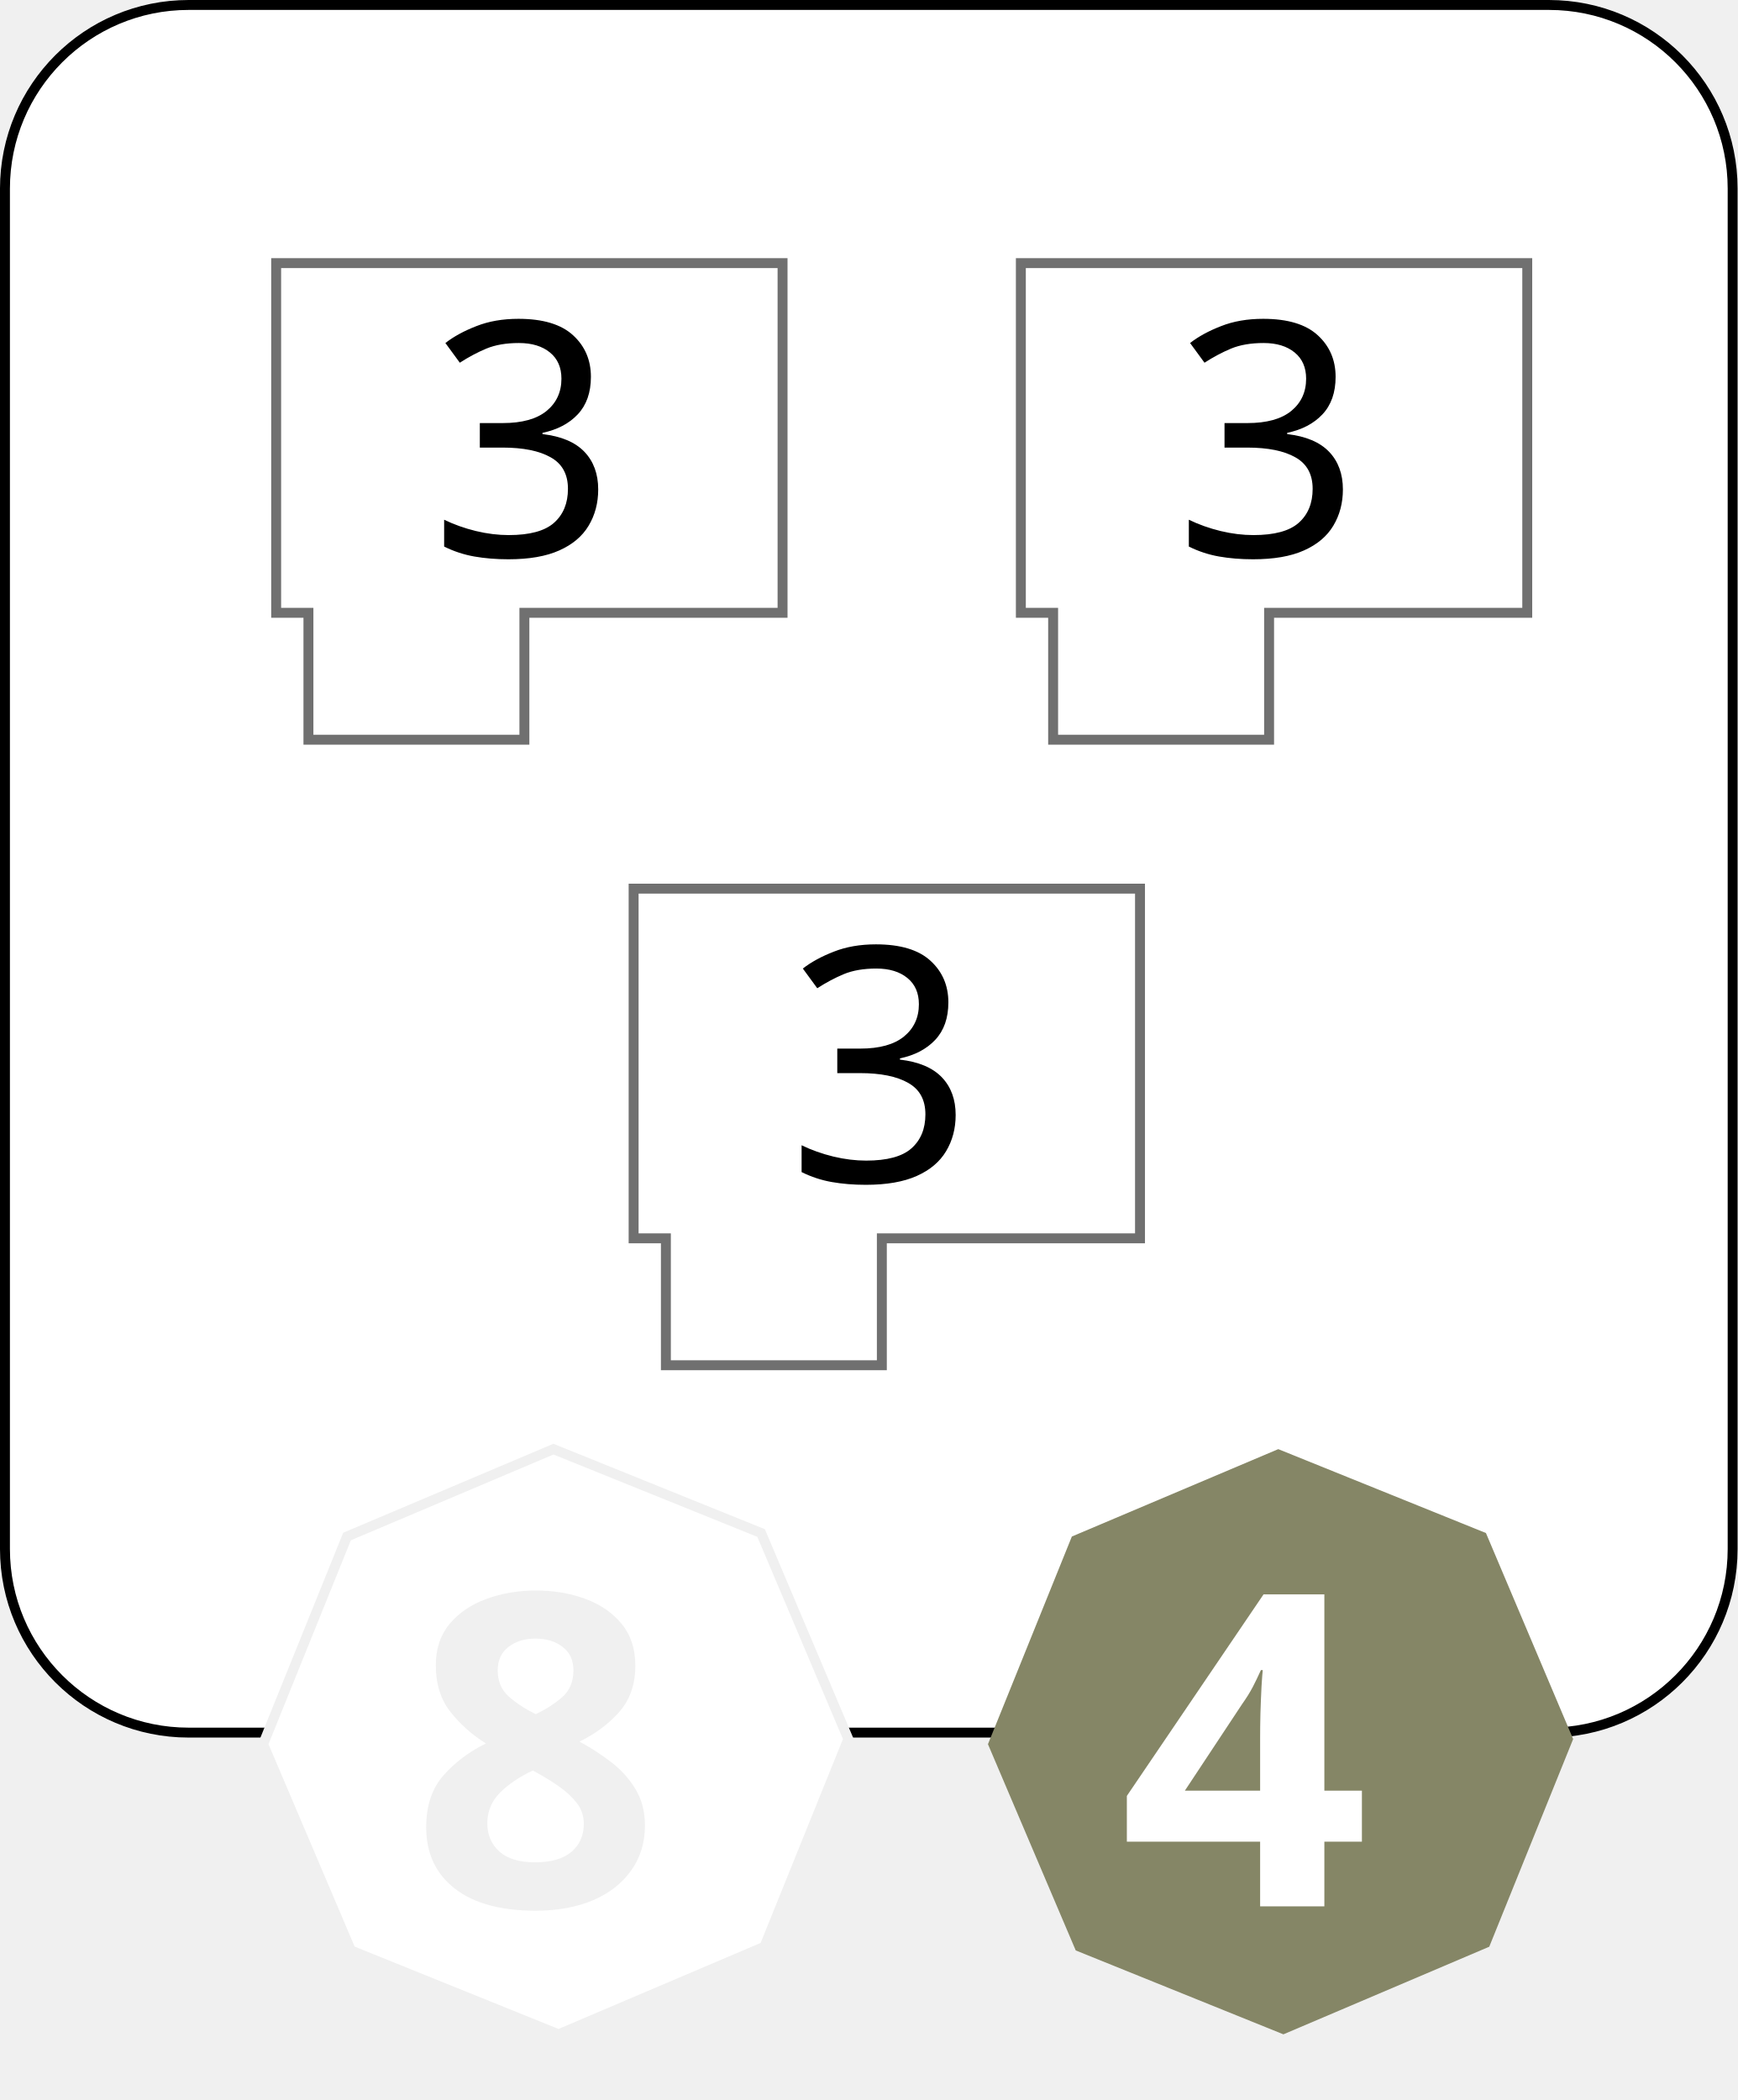
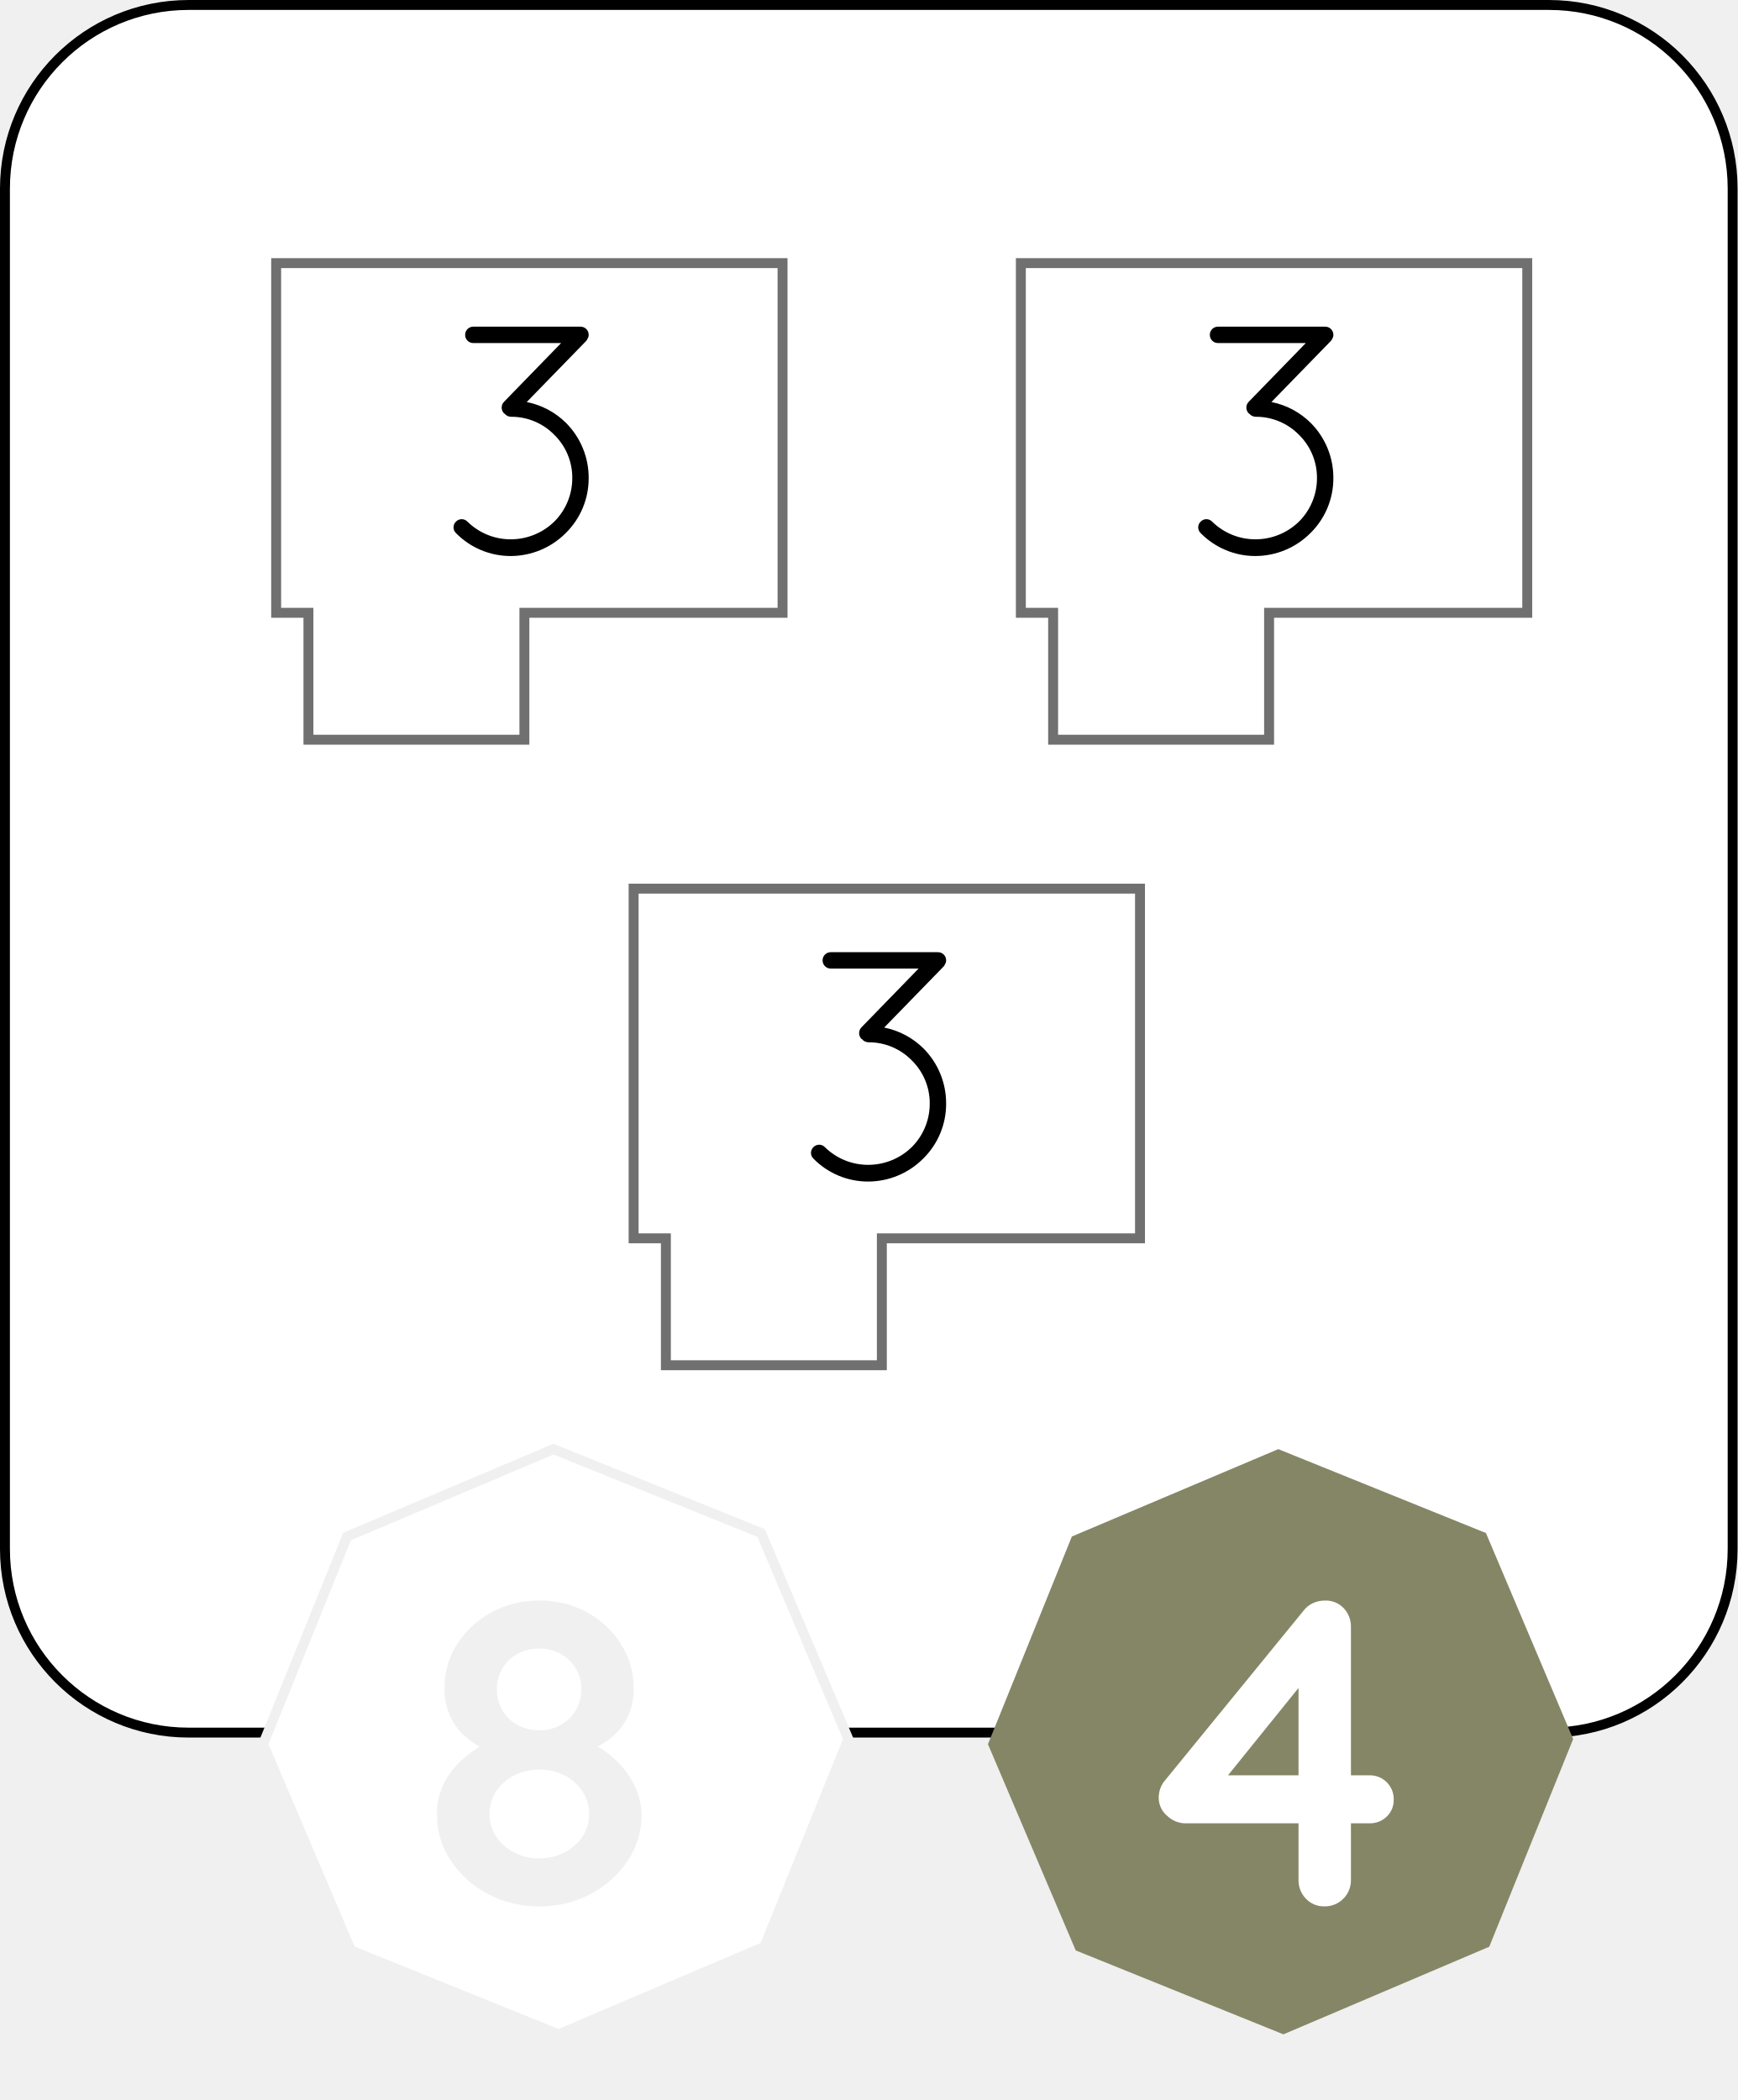
<svg xmlns="http://www.w3.org/2000/svg" width="175" height="211.501" viewBox="0 0 175 211.501">
-   <g id="Grupo_385" data-name="Grupo 385" transform="translate(-88.687 -233)">
+   <defs>
+     <style>
+       .cls-1, .cls-2, .cls-3, .cls-6 {
+         fill: #fff;
+       }
+ 
+       .cls-1 {
+         stroke: #000;
+       }
+ 
+       .cls-3 {
+         stroke: #f0f0f0;
+       }
+ 
+       .cls-4 {
+         fill: #f0f0f0;
+       }
+ 
+       .cls-5 {
+         fill: #858666;
+       }
+ 
+       .cls-7, .cls-9 {
+         stroke: none;
+       }
+ 
+       .cls-8 {
+         fill: none;
+       }
+ 
+       .cls-9 {
+         fill: #707070;
+       }
+     </style>
+   </defs>
+   <g id="M_1_10_F" transform="translate(-88.687 -233)">
    <g id="Grupo_109" data-name="Grupo 109" transform="translate(88.334 233)">
-       <g id="Rectángulo_4" data-name="Rectángulo 4" transform="translate(0.352)" fill="#fff" stroke="#000" stroke-width="1">
-         <rect width="175" height="175" rx="19" stroke="none" />
-         <rect x="0.5" y="0.5" width="174" height="174" rx="18.5" fill="none" />
+       <g id="Rectángulo_4" data-name="Rectángulo 4" class="cls-1" transform="translate(0.352)">
+         <rect class="cls-7" width="175" height="175" rx="19" />
+         <rect class="cls-8" x="0.5" y="0.5" width="174" height="174" rx="18.5" />
      </g>
    </g>
    <g id="Grupo_106" data-name="Grupo 106" transform="translate(116 259)">
      <g id="Grupo_46" data-name="Grupo 46" transform="translate(0 0)">
-         <g id="Unión_22" data-name="Unión 22" transform="translate(0)" fill="#fff">
-           <path d="M 25.5 48.5 L 3.75 48.5 L 3.75 36.218 L 3.75 35.718 L 3.25 35.718 L 0.5 35.718 L 0.5 0.5 L 51.5 0.5 L 51.5 35.718 L 26 35.718 L 25.5 35.718 L 25.5 36.218 L 25.5 48.5 Z" stroke="none" />
-           <path d="M 25 48 L 25 36.218 L 25 35.218 L 26 35.218 L 51 35.218 L 51 1 L 1 1 L 1 35.218 L 3.25 35.218 L 4.25 35.218 L 4.25 36.218 L 4.25 48 L 25 48 M 26 49 L 3.25 49 L 3.25 36.218 L -3.552713678800501e-15 36.218 L -3.552713678800501e-15 -3.552713678800501e-15 L 52 -3.552713678800501e-15 L 52 36.218 L 26 36.218 L 26 49 Z" stroke="none" fill="#707070" />
+         <g id="Unión_22" data-name="Unión 22" class="cls-2" transform="translate(0)">
+           <path class="cls-7" d="M 25.5 48.5 L 3.75 48.5 L 3.75 36.218 L 3.75 35.718 L 3.25 35.718 L 0.5 35.718 L 0.5 0.5 L 51.5 0.5 L 51.5 35.718 L 26 35.718 L 25.5 35.718 L 25.5 36.218 L 25.5 48.5 Z" />
+           <path class="cls-9" d="M 25 48 L 25 36.218 L 25 35.218 L 26 35.218 L 51 35.218 L 51 1 L 1 1 L 1 35.218 L 3.25 35.218 L 4.25 35.218 L 4.25 36.218 L 4.25 48 L 25 48 M 26 49 L 3.25 49 L 3.25 36.218 L -3.552713678800501e-15 36.218 L -3.552713678800501e-15 -3.552713678800501e-15 L 52 -3.552713678800501e-15 L 52 36.218 L 26 36.218 L 26 49 Z" />
        </g>
      </g>
-       <text id="_3" data-name="3" transform="translate(26 30)" font-size="33" font-family="Quicksand-Regular, Quicksand">
-         <tspan x="-10.065" y="0">3</tspan>
-       </text>
+       <path id="Trazado_331" data-name="Trazado 331" d="M5.874-21.912a.665.665,0,0,0,.1-.363.817.817,0,0,0-.825-.825H-5.643a.817.817,0,0,0-.825.825.817.817,0,0,0,.825.825H3.2l-5.742,5.907a.837.837,0,0,0,0,1.188h.033a.861.861,0,0,0,.66.33A6.04,6.04,0,0,1,2.508-12.21,6.04,6.04,0,0,1,4.323-7.854,6.17,6.17,0,0,1,2.508-3.465,6.275,6.275,0,0,1-1.881-1.683,6.2,6.2,0,0,1-6.237-3.465a.8.8,0,0,0-1.155,0,.8.8,0,0,0,0,1.155A7.7,7.7,0,0,0-1.881,0,7.851,7.851,0,0,0,3.663-2.31a7.715,7.715,0,0,0,2.31-5.544A7.817,7.817,0,0,0,3.7-13.4,7.765,7.765,0,0,0-.264-15.51l5.973-6.138A.719.719,0,0,0,5.874-21.912Z" transform="translate(26 30)" />
    </g>
    <g id="Grupo_259" data-name="Grupo 259" transform="translate(0 -19)">
-       <path id="Trazado_93" data-name="Trazado 93" d="M218.453,202.505l-15.917,15.948H179.978L164,202.505V179.948L179.978,164h22.557l15.917,15.948Z" transform="translate(38.988 178.47) rotate(22)" fill="#fff" stroke="#f0f0f0" stroke-width="1" />
-       <text id="_8" data-name="8" transform="translate(143 444)" fill="#f0f0f0" font-size="44" font-family="Quicksand" font-weight="700">
-         <tspan x="-12.936" y="0">8</tspan>
-       </text>
-       <path id="Trazado_95" data-name="Trazado 95" d="M218.453,202.505l-15.917,15.948H179.978L164,202.505V179.948L179.978,164h22.557l15.917,15.948Z" transform="translate(111.988 178.47) rotate(22)" fill="#858666" />
-       <text id="_4" data-name="4" transform="translate(217 444)" fill="#fff" font-size="44" font-family="Quicksand" font-weight="700">
-         <tspan x="-15.576" y="0">4</tspan>
-       </text>
+       <path id="Trazado_93" data-name="Trazado 93" class="cls-3" d="M218.453,202.505l-15.917,15.948H179.978L164,202.505V179.948L179.978,164h22.557l15.917,15.948Z" transform="translate(38.988 178.47) rotate(22)" />
+       <path id="Trazado_335" data-name="Trazado 335" class="cls-4" d="M4.928-15.62,4.84-16.632a10.055,10.055,0,0,1,2.9,1.936,8.786,8.786,0,0,1,1.892,2.6,6.77,6.77,0,0,1,.66,2.9A8.146,8.146,0,0,1,8.91-4.6,10.124,10.124,0,0,1,5.192-1.254,10.786,10.786,0,0,1,0,0,10.786,10.786,0,0,1-5.192-1.254,10.124,10.124,0,0,1-8.91-4.6,8.146,8.146,0,0,1-10.3-9.2a6.833,6.833,0,0,1,.858-3.5A8.6,8.6,0,0,1-7.282-15.18a16.649,16.649,0,0,1,2.574-1.672L-5.06-15.62a8.646,8.646,0,0,1-2.134-1.254,6.293,6.293,0,0,1-1.694-2.09,6.428,6.428,0,0,1-.66-2.992,8.136,8.136,0,0,1,1.276-4.466,9.285,9.285,0,0,1,3.454-3.19A9.9,9.9,0,0,1,0-30.8a9.735,9.735,0,0,1,4.818,1.188,9.381,9.381,0,0,1,3.41,3.19A8.136,8.136,0,0,1,9.5-21.956a6.176,6.176,0,0,1-.748,3.168,6.389,6.389,0,0,1-1.8,2.024A10.274,10.274,0,0,1,4.928-15.62Zm-9.2-6.248a4.049,4.049,0,0,0,.55,2.112A4.07,4.07,0,0,0-2.2-18.282a4.374,4.374,0,0,0,2.2.55,4.254,4.254,0,0,0,2.178-.55,4.119,4.119,0,0,0,1.5-1.474,4.049,4.049,0,0,0,.55-2.112,3.894,3.894,0,0,0-1.21-2.926A4.172,4.172,0,0,0,0-25.96a4.229,4.229,0,0,0-3.058,1.166A3.894,3.894,0,0,0-4.268-21.868ZM0-4.84a5.155,5.155,0,0,0,3.564-1.3A4.068,4.068,0,0,0,5.016-9.284a4.1,4.1,0,0,0-.66-2.288,4.678,4.678,0,0,0-1.8-1.606A5.454,5.454,0,0,0,0-13.772a5.454,5.454,0,0,0-2.552.594,4.678,4.678,0,0,0-1.8,1.606,4.1,4.1,0,0,0-.66,2.288A4.068,4.068,0,0,0-3.564-6.138,5.155,5.155,0,0,0,0-4.84Z" transform="translate(143 444)" />
+       <path id="Trazado_95" data-name="Trazado 95" class="cls-5" d="M218.453,202.505l-15.917,15.948H179.978L164,202.505V179.948L179.978,164h22.557l15.917,15.948Z" transform="translate(111.988 178.47) rotate(22)" />
+       <path id="Trazado_334" data-name="Trazado 334" class="cls-6" d="M5.06,0A2.474,2.474,0,0,1,3.212-.77a2.639,2.639,0,0,1-.748-1.914v-20.68l.924.22L-5.1-12.628l-.22-.572H9.592a2.388,2.388,0,0,1,1.76.7,2.388,2.388,0,0,1,.7,1.76,2.263,2.263,0,0,1-.7,1.694,2.429,2.429,0,0,1-1.76.682H-8.976a2.692,2.692,0,0,1-1.782-.748,2.356,2.356,0,0,1-.858-1.848,2.683,2.683,0,0,1,.66-1.76l13.9-17.028a2.505,2.505,0,0,1,.924-.77A2.813,2.813,0,0,1,5.148-30.8a2.455,2.455,0,0,1,1.87.77,2.682,2.682,0,0,1,.726,1.914V-2.684A2.6,2.6,0,0,1,6.974-.77,2.6,2.6,0,0,1,5.06,0Z" transform="translate(217 444)" />
    </g>
    <g id="Grupo_329" data-name="Grupo 329" transform="translate(191 259)">
      <g id="Grupo_46-2" data-name="Grupo 46" transform="translate(0 0)">
-         <g id="Unión_22-2" data-name="Unión 22" transform="translate(0)" fill="#fff">
-           <path d="M 25.5 48.5 L 3.75 48.5 L 3.75 36.218 L 3.75 35.718 L 3.25 35.718 L 0.5 35.718 L 0.5 0.5 L 51.5 0.5 L 51.5 35.718 L 26 35.718 L 25.5 35.718 L 25.5 36.218 L 25.5 48.5 Z" stroke="none" />
-           <path d="M 25 48 L 25 36.218 L 25 35.218 L 26 35.218 L 51 35.218 L 51 1 L 1 1 L 1 35.218 L 3.25 35.218 L 4.25 35.218 L 4.25 36.218 L 4.25 48 L 25 48 M 26 49 L 3.25 49 L 3.25 36.218 L -3.552713678800501e-15 36.218 L -3.552713678800501e-15 -3.552713678800501e-15 L 52 -3.552713678800501e-15 L 52 36.218 L 26 36.218 L 26 49 Z" stroke="none" fill="#707070" />
+         <g id="Unión_22-2" data-name="Unión 22" class="cls-2" transform="translate(0)">
+           <path class="cls-7" d="M 25.5 48.5 L 3.75 48.5 L 3.75 36.218 L 3.75 35.718 L 3.25 35.718 L 0.5 35.718 L 0.5 0.5 L 51.5 0.5 L 51.5 35.718 L 26 35.718 L 25.5 35.718 L 25.5 36.218 L 25.5 48.5 Z" />
+           <path class="cls-9" d="M 25 48 L 25 36.218 L 25 35.218 L 26 35.218 L 51 35.218 L 51 1 L 1 1 L 1 35.218 L 3.25 35.218 L 4.25 35.218 L 4.25 36.218 L 4.25 48 L 25 48 M 26 49 L 3.25 49 L 3.25 36.218 L -3.552713678800501e-15 36.218 L -3.552713678800501e-15 -3.552713678800501e-15 L 52 -3.552713678800501e-15 L 52 36.218 L 26 36.218 L 26 49 Z" />
        </g>
      </g>
-       <text id="_3-2" data-name="3" transform="translate(26 30)" font-size="33" font-family="Quicksand-Regular, Quicksand">
-         <tspan x="-10.065" y="0">3</tspan>
-       </text>
+       <path id="Trazado_332" data-name="Trazado 332" d="M5.874-21.912a.665.665,0,0,0,.1-.363.817.817,0,0,0-.825-.825H-5.643a.817.817,0,0,0-.825.825.817.817,0,0,0,.825.825H3.2l-5.742,5.907a.837.837,0,0,0,0,1.188h.033a.861.861,0,0,0,.66.33A6.04,6.04,0,0,1,2.508-12.21,6.04,6.04,0,0,1,4.323-7.854,6.17,6.17,0,0,1,2.508-3.465,6.275,6.275,0,0,1-1.881-1.683,6.2,6.2,0,0,1-6.237-3.465a.8.8,0,0,0-1.155,0,.8.8,0,0,0,0,1.155A7.7,7.7,0,0,0-1.881,0,7.851,7.851,0,0,0,3.663-2.31a7.715,7.715,0,0,0,2.31-5.544A7.817,7.817,0,0,0,3.7-13.4,7.765,7.765,0,0,0-.264-15.51l5.973-6.138A.719.719,0,0,0,5.874-21.912Z" transform="translate(26 30)" />
    </g>
    <g id="Grupo_369" data-name="Grupo 369" transform="translate(152 322)">
      <g id="Grupo_46-3" data-name="Grupo 46" transform="translate(0 0)">
-         <g id="Unión_22-3" data-name="Unión 22" transform="translate(0)" fill="#fff">
-           <path d="M 25.5 48.5 L 3.75 48.5 L 3.75 36.218 L 3.75 35.718 L 3.25 35.718 L 0.5 35.718 L 0.5 0.5 L 51.5 0.5 L 51.5 35.718 L 26 35.718 L 25.5 35.718 L 25.5 36.218 L 25.5 48.5 Z" stroke="none" />
-           <path d="M 25 48 L 25 36.218 L 25 35.218 L 26 35.218 L 51 35.218 L 51 1 L 1 1 L 1 35.218 L 3.25 35.218 L 4.25 35.218 L 4.25 36.218 L 4.25 48 L 25 48 M 26 49 L 3.25 49 L 3.25 36.218 L -3.552713678800501e-15 36.218 L -3.552713678800501e-15 -3.552713678800501e-15 L 52 -3.552713678800501e-15 L 52 36.218 L 26 36.218 L 26 49 Z" stroke="none" fill="#707070" />
+         <g id="Unión_22-3" data-name="Unión 22" class="cls-2" transform="translate(0)">
+           <path class="cls-7" d="M 25.5 48.5 L 3.75 48.5 L 3.75 36.218 L 3.75 35.718 L 3.25 35.718 L 0.5 35.718 L 0.5 0.5 L 51.5 0.5 L 51.5 35.718 L 26 35.718 L 25.5 35.718 L 25.5 36.218 L 25.5 48.5 Z" />
+           <path class="cls-9" d="M 25 48 L 25 36.218 L 25 35.218 L 26 35.218 L 51 35.218 L 51 1 L 1 1 L 1 35.218 L 3.25 35.218 L 4.25 35.218 L 4.25 36.218 L 4.25 48 L 25 48 M 26 49 L 3.25 49 L 3.25 36.218 L -3.552713678800501e-15 36.218 L -3.552713678800501e-15 -3.552713678800501e-15 L 52 -3.552713678800501e-15 L 52 36.218 L 26 36.218 L 26 49 Z" />
        </g>
      </g>
-       <text id="_3-3" data-name="3" transform="translate(26 30)" font-size="33" font-family="Quicksand-Regular, Quicksand">
-         <tspan x="-10.065" y="0">3</tspan>
-       </text>
+       <path id="Trazado_333" data-name="Trazado 333" d="M5.874-21.912a.665.665,0,0,0,.1-.363.817.817,0,0,0-.825-.825H-5.643a.817.817,0,0,0-.825.825.817.817,0,0,0,.825.825H3.2l-5.742,5.907a.837.837,0,0,0,0,1.188h.033a.861.861,0,0,0,.66.33A6.04,6.04,0,0,1,2.508-12.21,6.04,6.04,0,0,1,4.323-7.854,6.17,6.17,0,0,1,2.508-3.465,6.275,6.275,0,0,1-1.881-1.683,6.2,6.2,0,0,1-6.237-3.465a.8.8,0,0,0-1.155,0,.8.8,0,0,0,0,1.155A7.7,7.7,0,0,0-1.881,0,7.851,7.851,0,0,0,3.663-2.31a7.715,7.715,0,0,0,2.31-5.544A7.817,7.817,0,0,0,3.7-13.4,7.765,7.765,0,0,0-.264-15.51l5.973-6.138A.719.719,0,0,0,5.874-21.912Z" transform="translate(26 30)" />
    </g>
  </g>
</svg>
